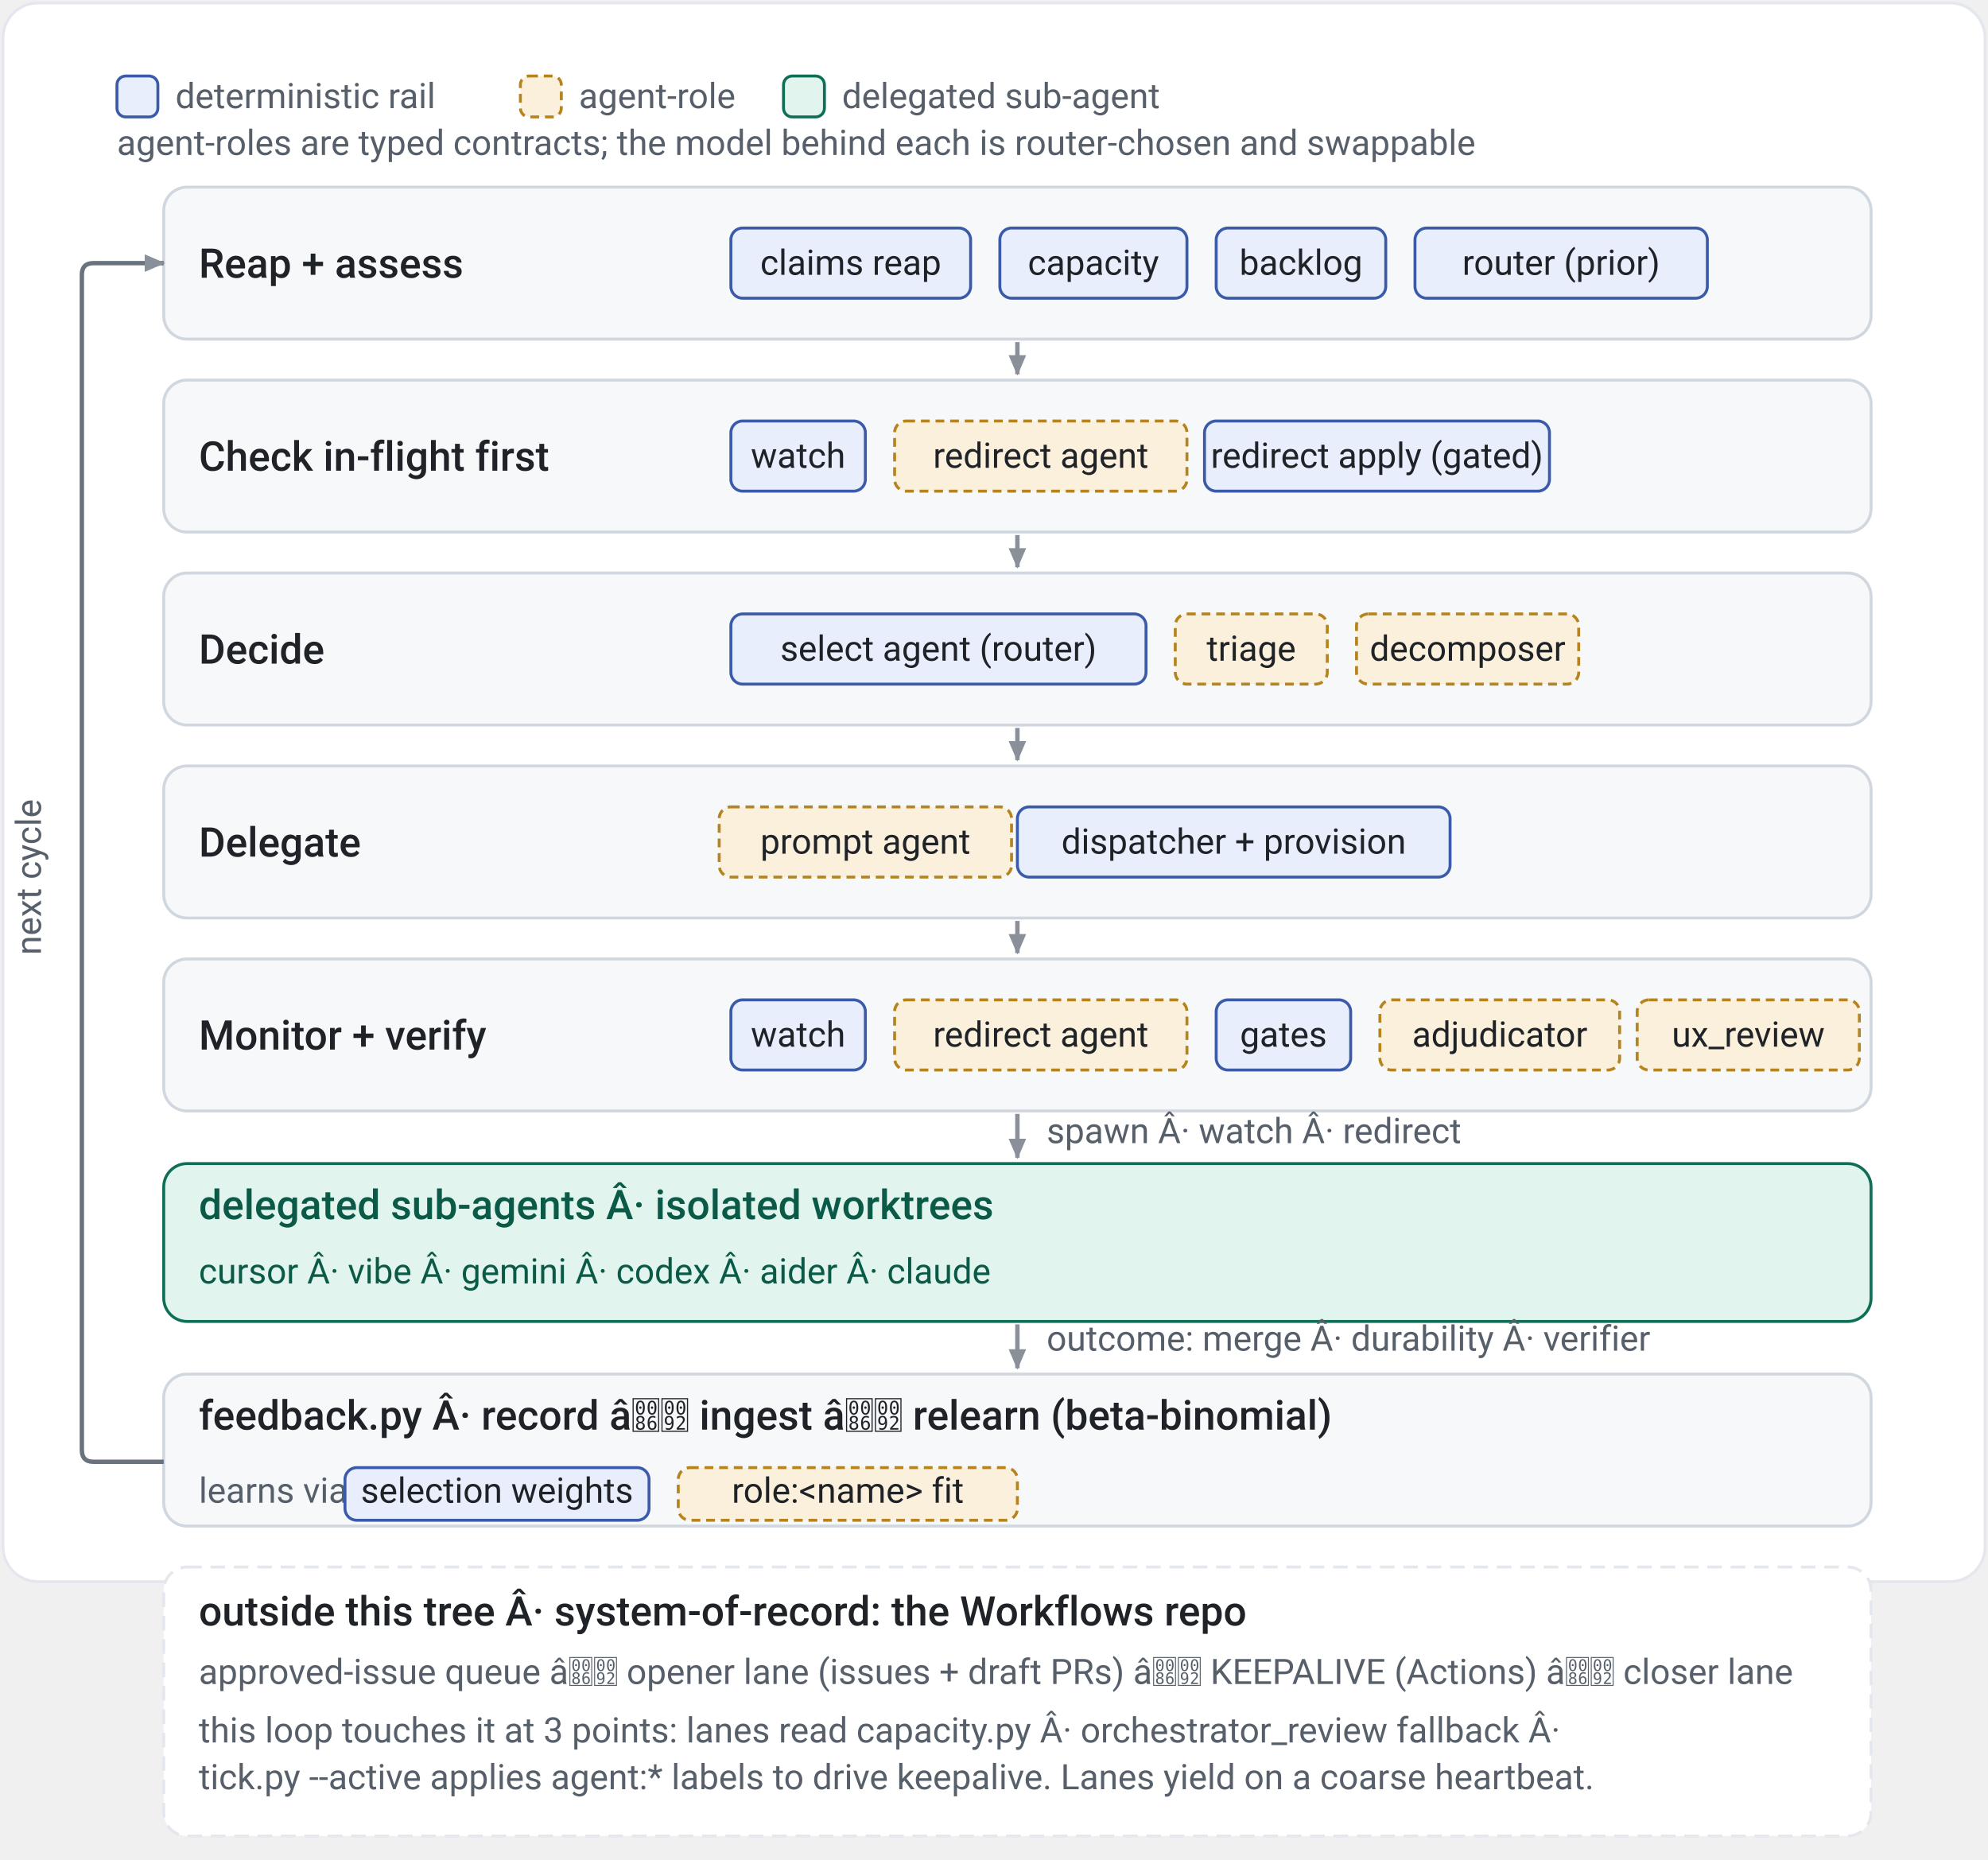
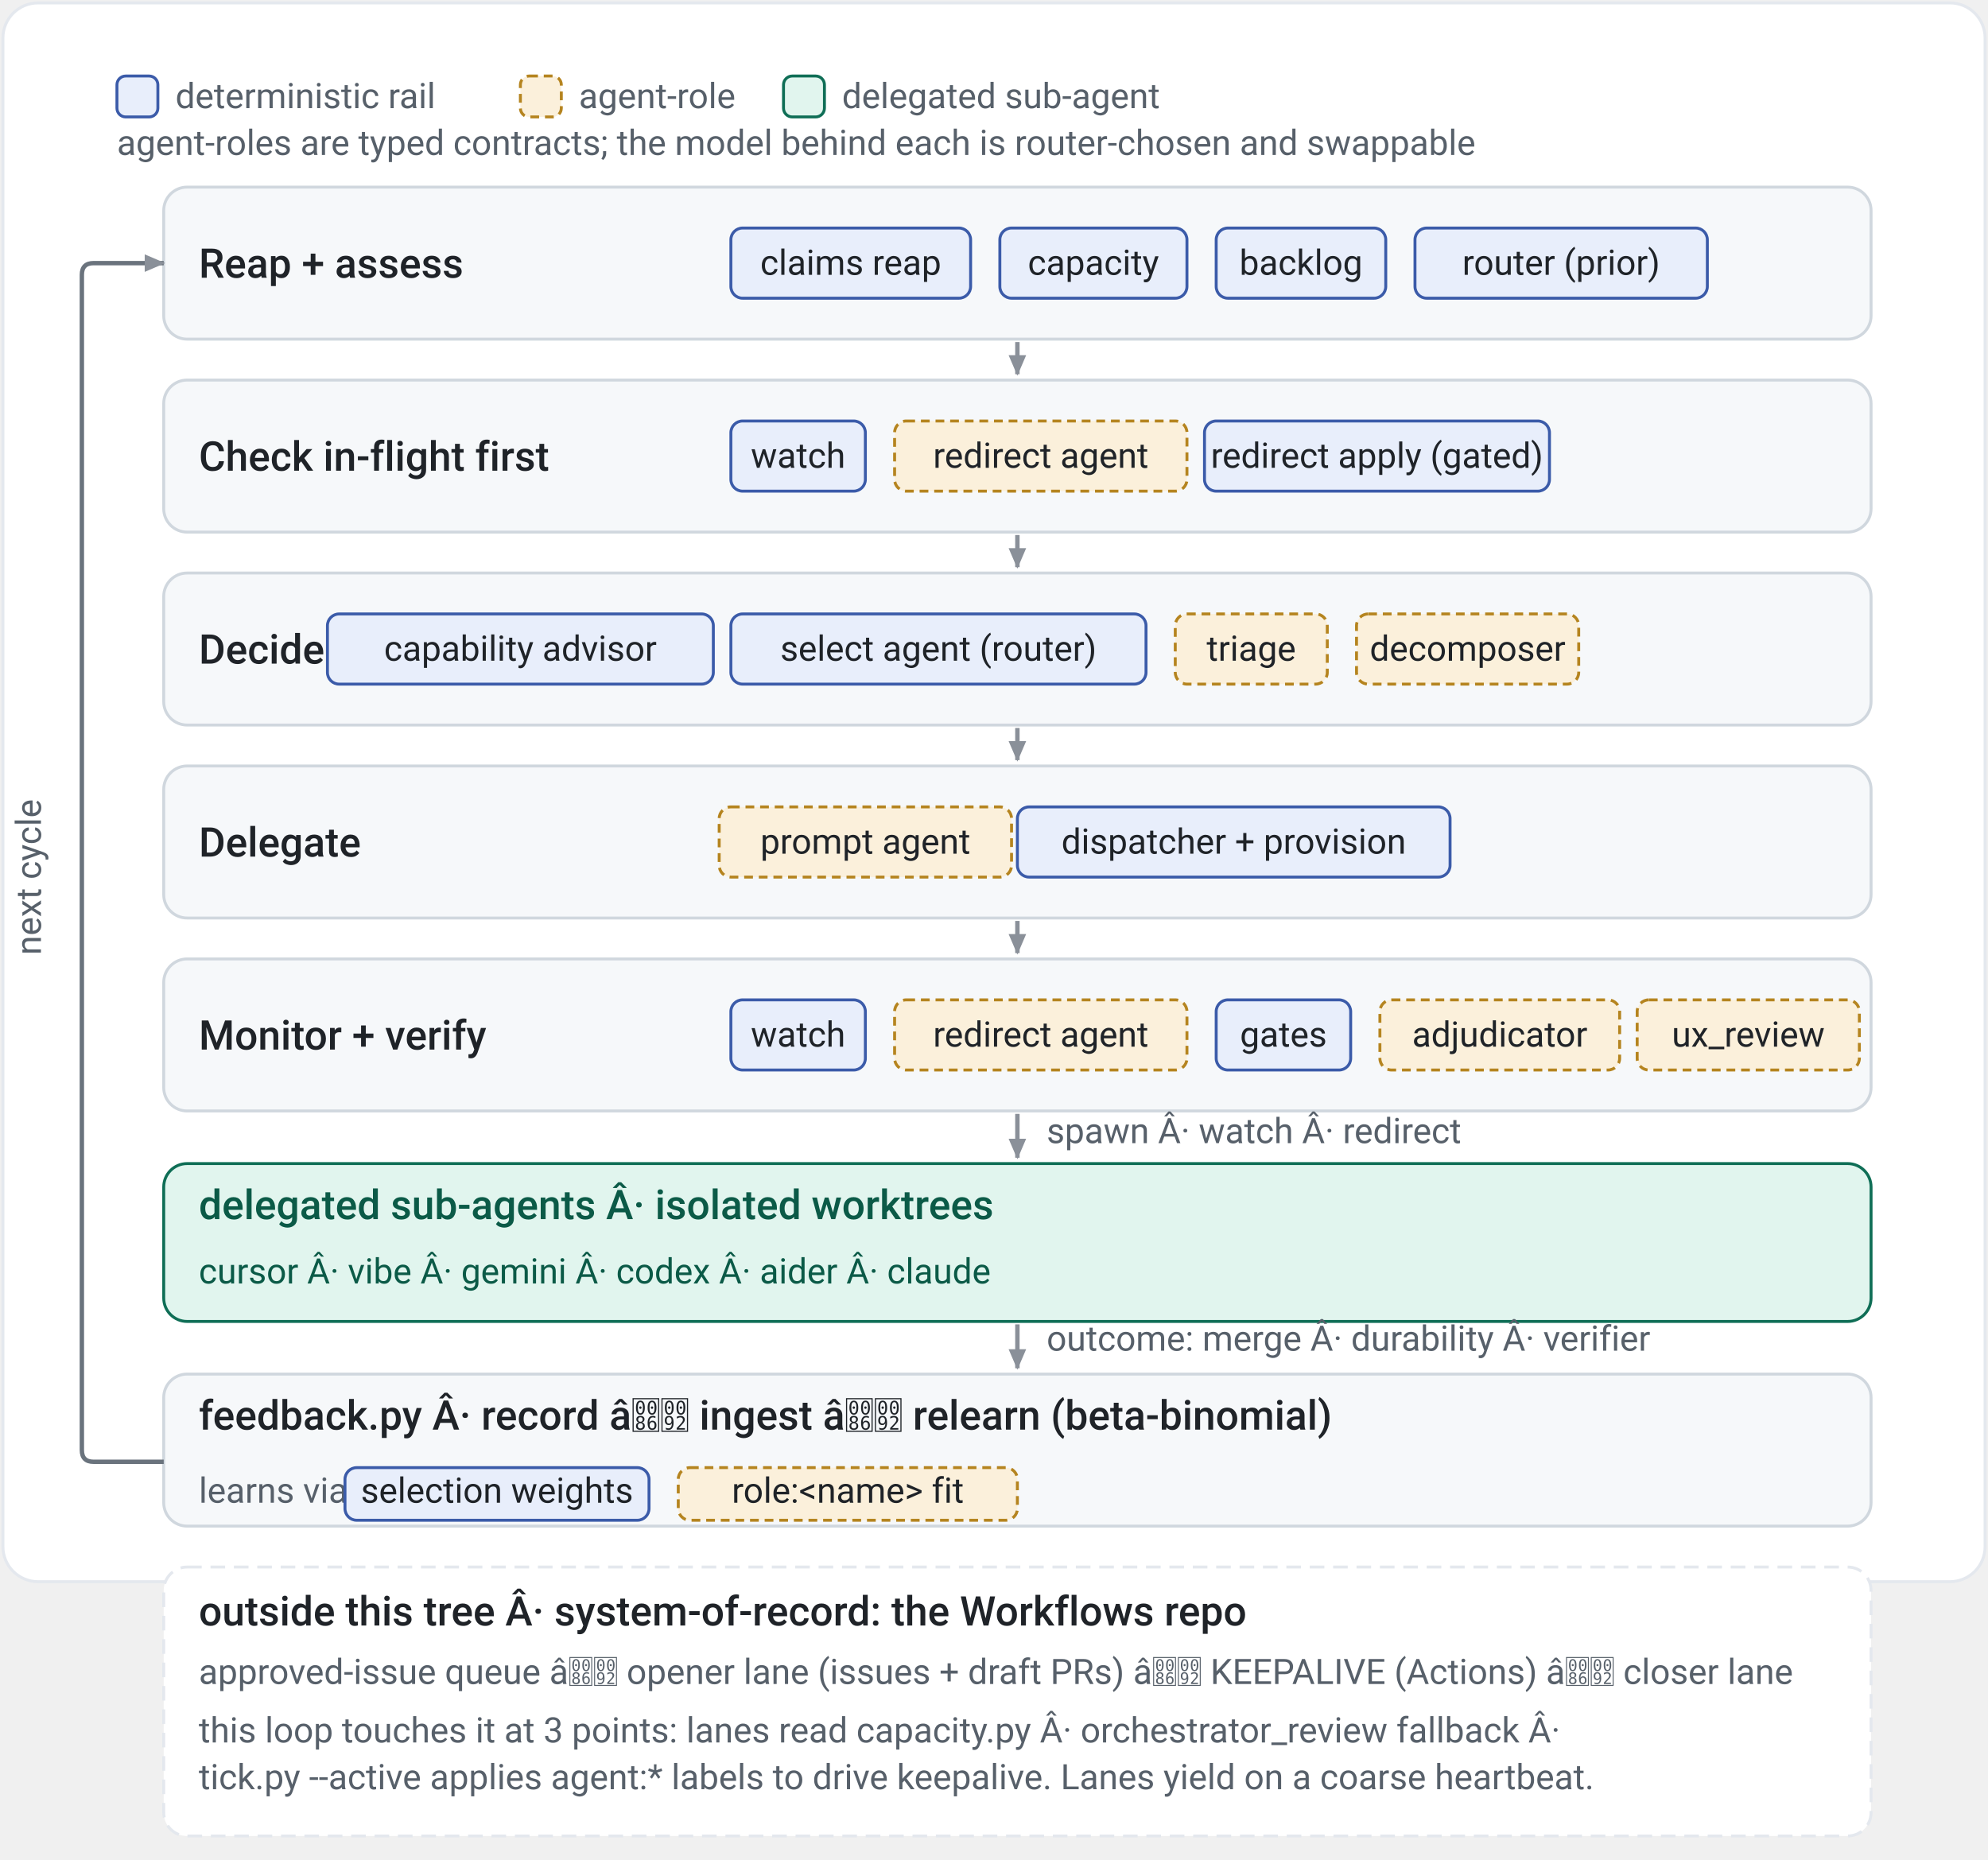
<svg xmlns="http://www.w3.org/2000/svg" width="680" viewBox="0 0 680 636" role="img">
  <style>
  .bg{fill:#ffffff;stroke:#e4e8ee;}
  .t,.th,.subhead{font:500 14px ui-sans-serif,system-ui,-apple-system,"Segoe UI",Roboto,sans-serif;fill:#1f2328;}
  .subhead{fill:#0b5a47;}
  .ts{font:400 12px ui-sans-serif,system-ui,-apple-system,"Segoe UI",Roboto,sans-serif;fill:#57606a;}
  .ct{font:400 12px ui-sans-serif,system-ui,-apple-system,"Segoe UI",Roboto,sans-serif;fill:#1f2328;}
  .ctsub{font:400 12px ui-sans-serif,system-ui,-apple-system,"Segoe UI",Roboto,sans-serif;fill:#0b5a47;}
  .stage{fill:#f6f8fa;stroke:#d0d7de;}
  .rail{fill:#e8eefb;stroke:#3b5ba9;}
  .role{fill:#fbf0db;stroke:#b5841f;stroke-dasharray:3 2;}
  .sub{fill:#e1f5ee;stroke:#0f6e56;}
  .arrow{stroke:#8a9099;stroke-width:1.5;fill:none;}
  .return{stroke:#6a737d;stroke-width:1.5;fill:none;}
</style>
  <defs>
    <marker id="ah" markerWidth="9" markerHeight="9" refX="6.5" refY="3" orient="auto" markerUnits="userSpaceOnUse">
      <path d="M0,0 L7,3 L0,6 Z" fill="#8a9099" />
    </marker>
  </defs>
  <rect class="bg" x="1" y="1" width="678" height="540" rx="12" />
  <rect class="rail" x="40" y="26" width="14" height="14" rx="3" />
  <text class="ts" x="60" y="37">deterministic rail</text>
  <rect class="role" x="178" y="26" width="14" height="14" rx="3" />
  <text class="ts" x="198" y="37">agent-role</text>
  <rect class="sub" x="268" y="26" width="14" height="14" rx="3" />
  <text class="ts" x="288" y="37">delegated sub-agent</text>
  <text class="ts" x="40" y="53">agent-roles are typed contracts; the model behind each is router-chosen and swappable</text>
  <rect class="stage" x="56" y="64" width="584" height="52" rx="8" />
  <text class="th" x="68" y="95">Reap + assess</text>
  <rect class="rail" x="250" y="78" width="82" height="24" rx="4" />
  <text class="ct" x="291" y="94" text-anchor="middle">claims reap</text>
  <rect class="rail" x="342" y="78" width="64" height="24" rx="4" />
  <text class="ct" x="374" y="94" text-anchor="middle">capacity</text>
  <rect class="rail" x="416" y="78" width="58" height="24" rx="4" />
  <text class="ct" x="445" y="94" text-anchor="middle">backlog</text>
  <rect class="rail" x="484" y="78" width="100" height="24" rx="4" />
  <text class="ct" x="534" y="94" text-anchor="middle">router (prior)</text>
  <rect class="stage" x="56" y="130" width="584" height="52" rx="8" />
  <text class="th" x="68" y="161">Check in-flight first</text>
  <rect class="rail" x="250" y="144" width="46" height="24" rx="4" />
  <text class="ct" x="273" y="160" text-anchor="middle">watch</text>
  <rect class="role" x="306" y="144" width="100" height="24" rx="4" />
  <text class="ct" x="356" y="160" text-anchor="middle">redirect agent</text>
  <rect class="rail" x="412" y="144" width="118" height="24" rx="4" />
  <text class="ct" x="471" y="160" text-anchor="middle">redirect apply (gated)</text>
  <rect class="stage" x="56" y="196" width="584" height="52" rx="8" />
  <text class="th" x="68" y="227">Decide</text>
+   <rect class="rail" x="112" y="210" width="132" height="24" rx="4" />
+   <text class="ct" x="178" y="226" text-anchor="middle">capability advisor</text>
  <rect class="rail" x="250" y="210" width="142" height="24" rx="4" />
  <text class="ct" x="321" y="226" text-anchor="middle">select agent (router)</text>
  <rect class="role" x="402" y="210" width="52" height="24" rx="4" />
  <text class="ct" x="428" y="226" text-anchor="middle">triage</text>
  <rect class="role" x="464" y="210" width="76" height="24" rx="4" />
  <text class="ct" x="502" y="226" text-anchor="middle">decomposer</text>
  <rect class="stage" x="56" y="262" width="584" height="52" rx="8" />
  <text class="th" x="68" y="293">Delegate</text>
  <rect class="role" x="246" y="276" width="100" height="24" rx="4" />
  <text class="ct" x="296" y="292" text-anchor="middle">prompt agent</text>
  <rect class="rail" x="348" y="276" width="148" height="24" rx="4" />
  <text class="ct" x="422" y="292" text-anchor="middle">dispatcher + provision</text>
  <rect class="stage" x="56" y="328" width="584" height="52" rx="8" />
  <text class="th" x="68" y="359">Monitor + verify</text>
  <rect class="rail" x="250" y="342" width="46" height="24" rx="4" />
  <text class="ct" x="273" y="358" text-anchor="middle">watch</text>
  <rect class="role" x="306" y="342" width="100" height="24" rx="4" />
  <text class="ct" x="356" y="358" text-anchor="middle">redirect agent</text>
  <rect class="rail" x="416" y="342" width="46" height="24" rx="4" />
  <text class="ct" x="439" y="358" text-anchor="middle">gates</text>
  <rect class="role" x="472" y="342" width="82" height="24" rx="4" />
  <text class="ct" x="513" y="358" text-anchor="middle">adjudicator</text>
  <rect class="role" x="560" y="342" width="76" height="24" rx="4" />
  <text class="ct" x="598" y="358" text-anchor="middle">ux_review</text>
  <line class="arrow" x1="348" y1="117" x2="348" y2="128" marker-end="url(#ah)" />
  <line class="arrow" x1="348" y1="183" x2="348" y2="194" marker-end="url(#ah)" />
  <line class="arrow" x1="348" y1="249" x2="348" y2="260" marker-end="url(#ah)" />
  <line class="arrow" x1="348" y1="315" x2="348" y2="326" marker-end="url(#ah)" />
  <line class="arrow" x1="348" y1="381" x2="348" y2="396" marker-end="url(#ah)" />
  <text class="ts" x="358" y="391">spawn Â· watch Â· redirect</text>
  <rect class="sub" x="56" y="398" width="584" height="54" rx="8" />
  <text class="subhead" x="68" y="417">delegated sub-agents Â· isolated worktrees</text>
  <text class="ctsub" x="68" y="439">cursor Â· vibe Â· gemini Â· codex Â· aider Â· claude</text>
  <line class="arrow" x1="348" y1="453" x2="348" y2="468" marker-end="url(#ah)" />
  <text class="ts" x="358" y="462">outcome: merge Â· durability Â· verifier</text>
  <rect class="stage" x="56" y="470" width="584" height="52" rx="8" />
  <text class="th" x="68" y="489">feedback.py Â· record â ingest â relearn (beta-binomial)</text>
  <text class="ts" x="68" y="514">learns via outcomes:</text>
  <rect class="rail" x="118" y="502" width="104" height="18" rx="4" />
  <text class="ct" x="170" y="514" text-anchor="middle">selection weights</text>
  <rect class="role" x="232" y="502" width="116" height="18" rx="4" />
  <text class="ct" x="290" y="514" text-anchor="middle">role:&lt;name&gt; fit</text>
  <path class="return" d="M56,500 L32,500 Q28,500 28,496 L28,94 Q28,90 32,90 L56,90" marker-end="url(#ah)" />
  <text class="ts" x="14" y="300" text-anchor="middle" transform="rotate(-90 14 300)">next cycle</text>
  <rect class="bg" x="56" y="536" width="584" height="92" rx="8" stroke-dasharray="5 3" />
  <text class="th" x="68" y="556">outside this tree Â· system-of-record: the Workflows repo</text>
  <text class="ts" x="68" y="576">approved-issue queue â opener lane (issues + draft PRs) â KEEPALIVE (Actions) â closer lane</text>
  <text class="ts" x="68" y="596">this loop touches it at 3 points: lanes read capacity.py Â· orchestrator_review fallback Â·</text>
  <text class="ts" x="68" y="612">tick.py --active applies agent:* labels to drive keepalive. Lanes yield on a coarse heartbeat.</text>
</svg>
